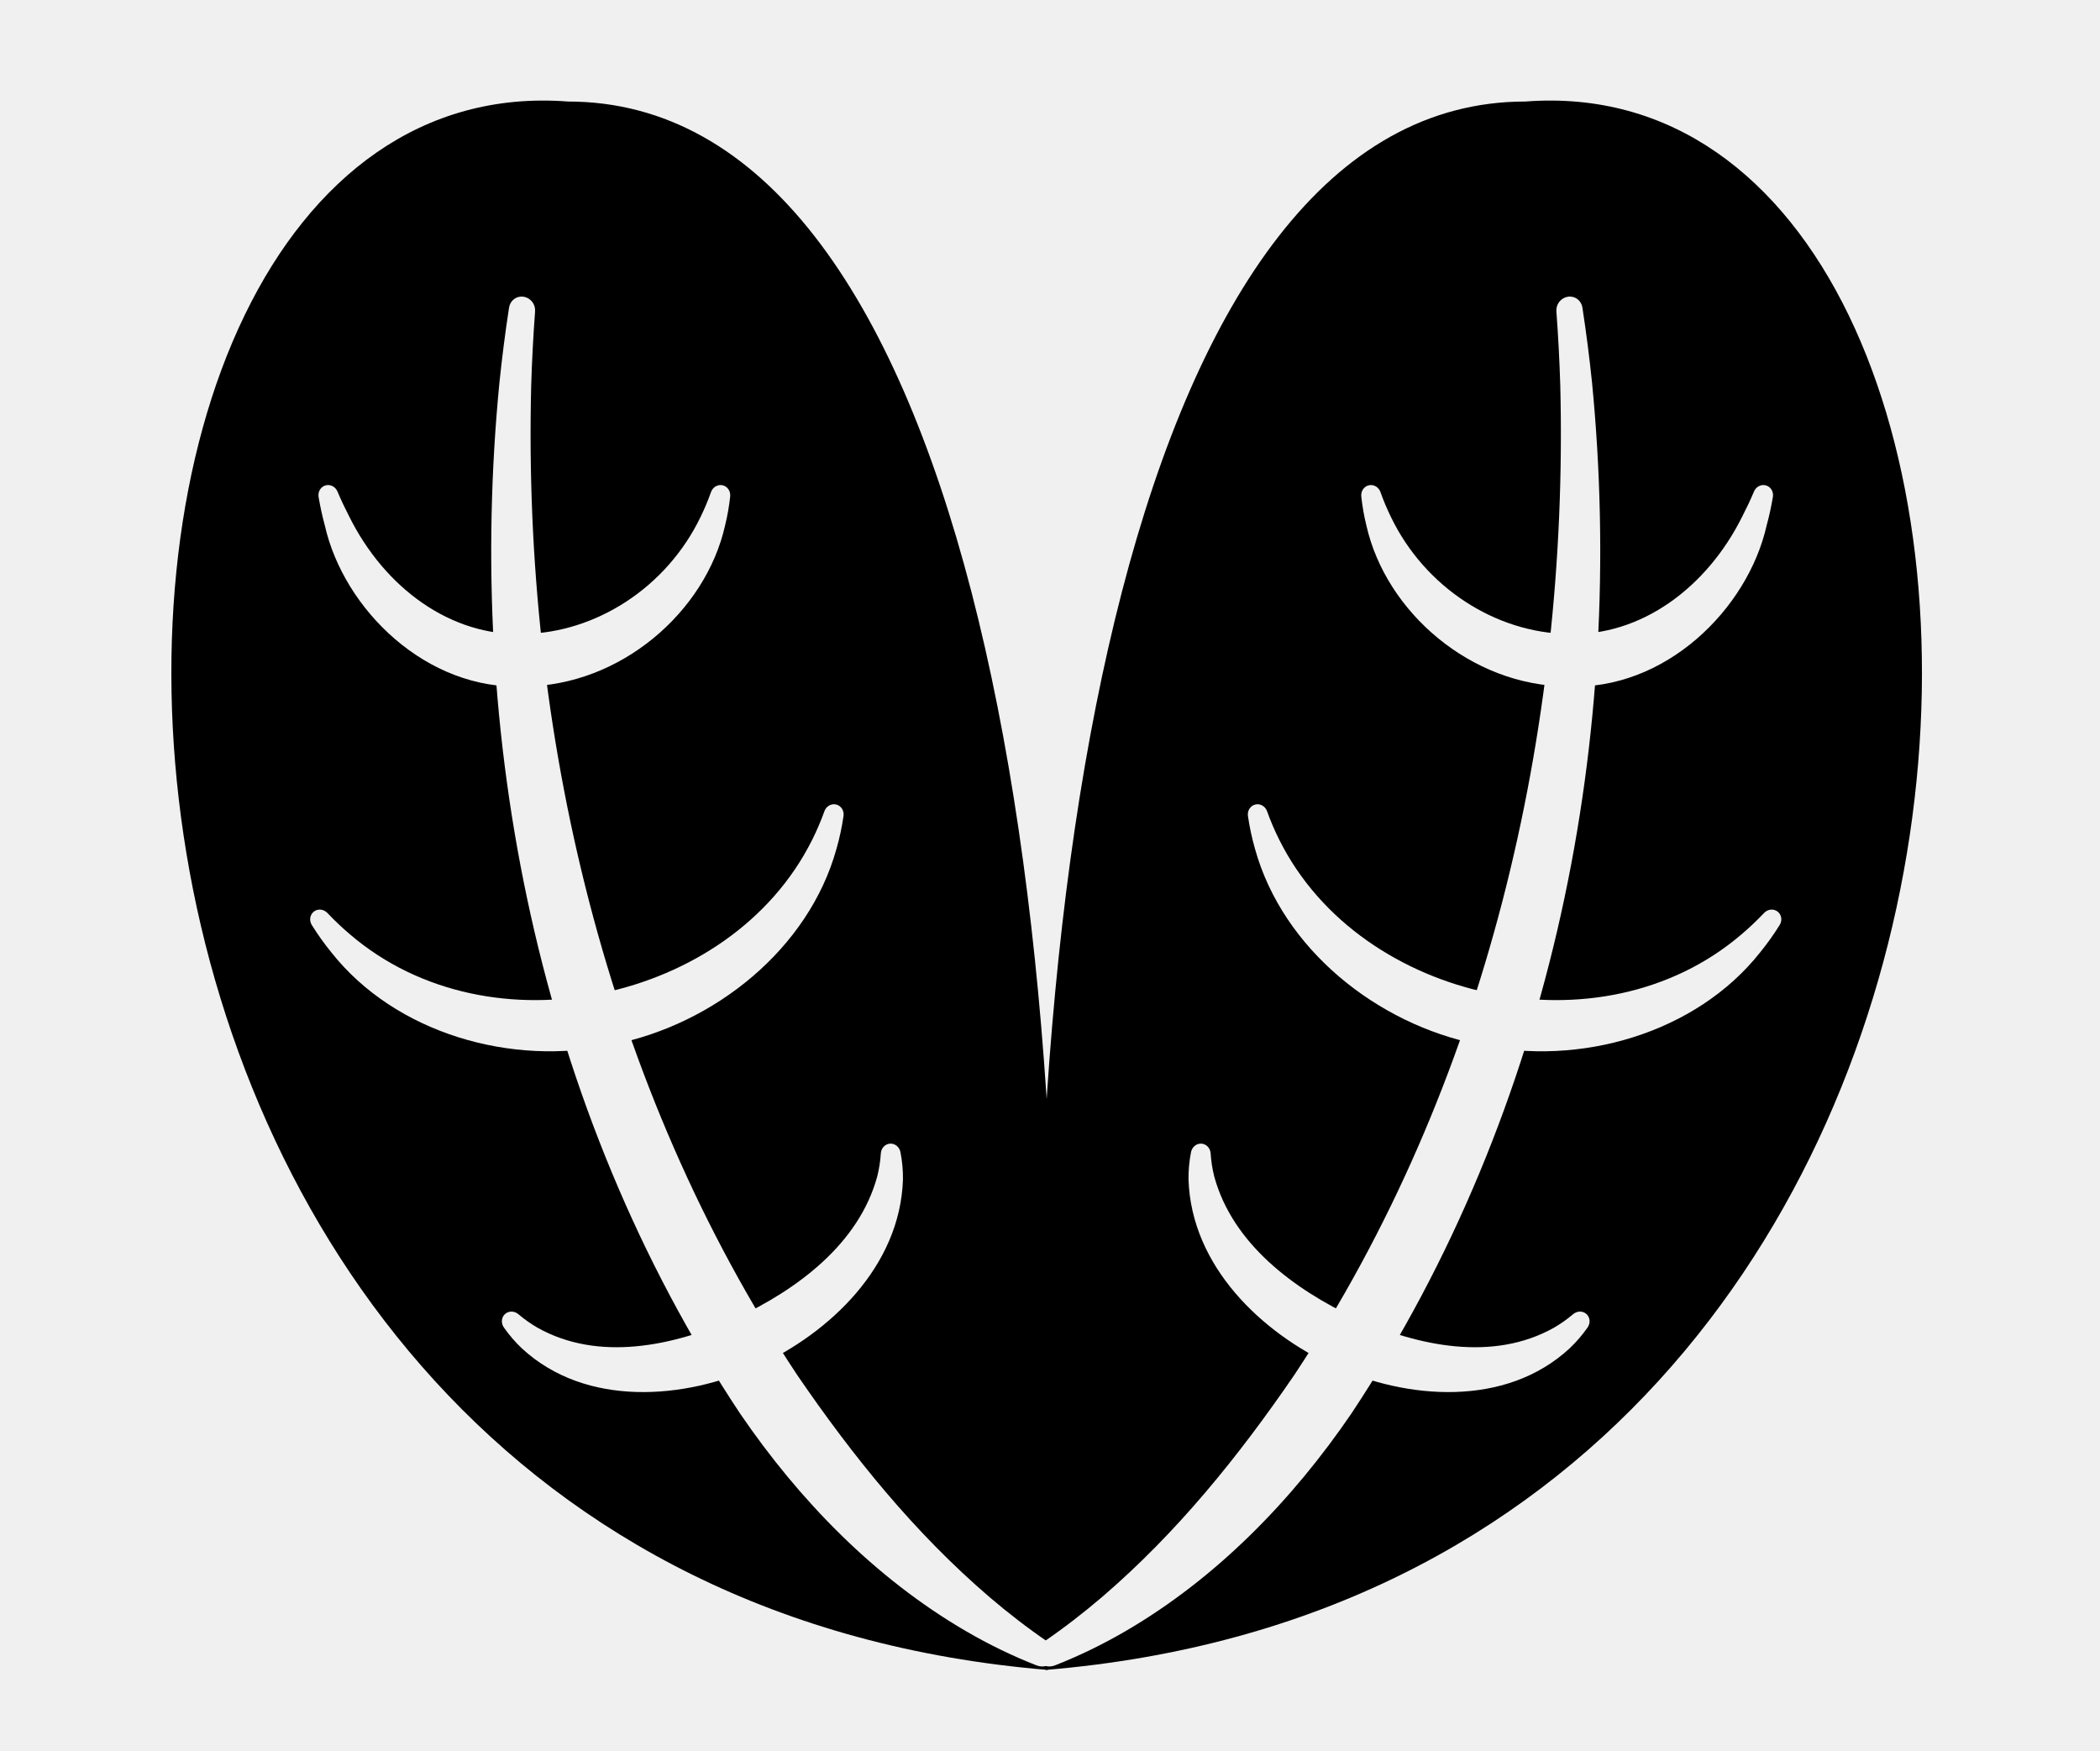
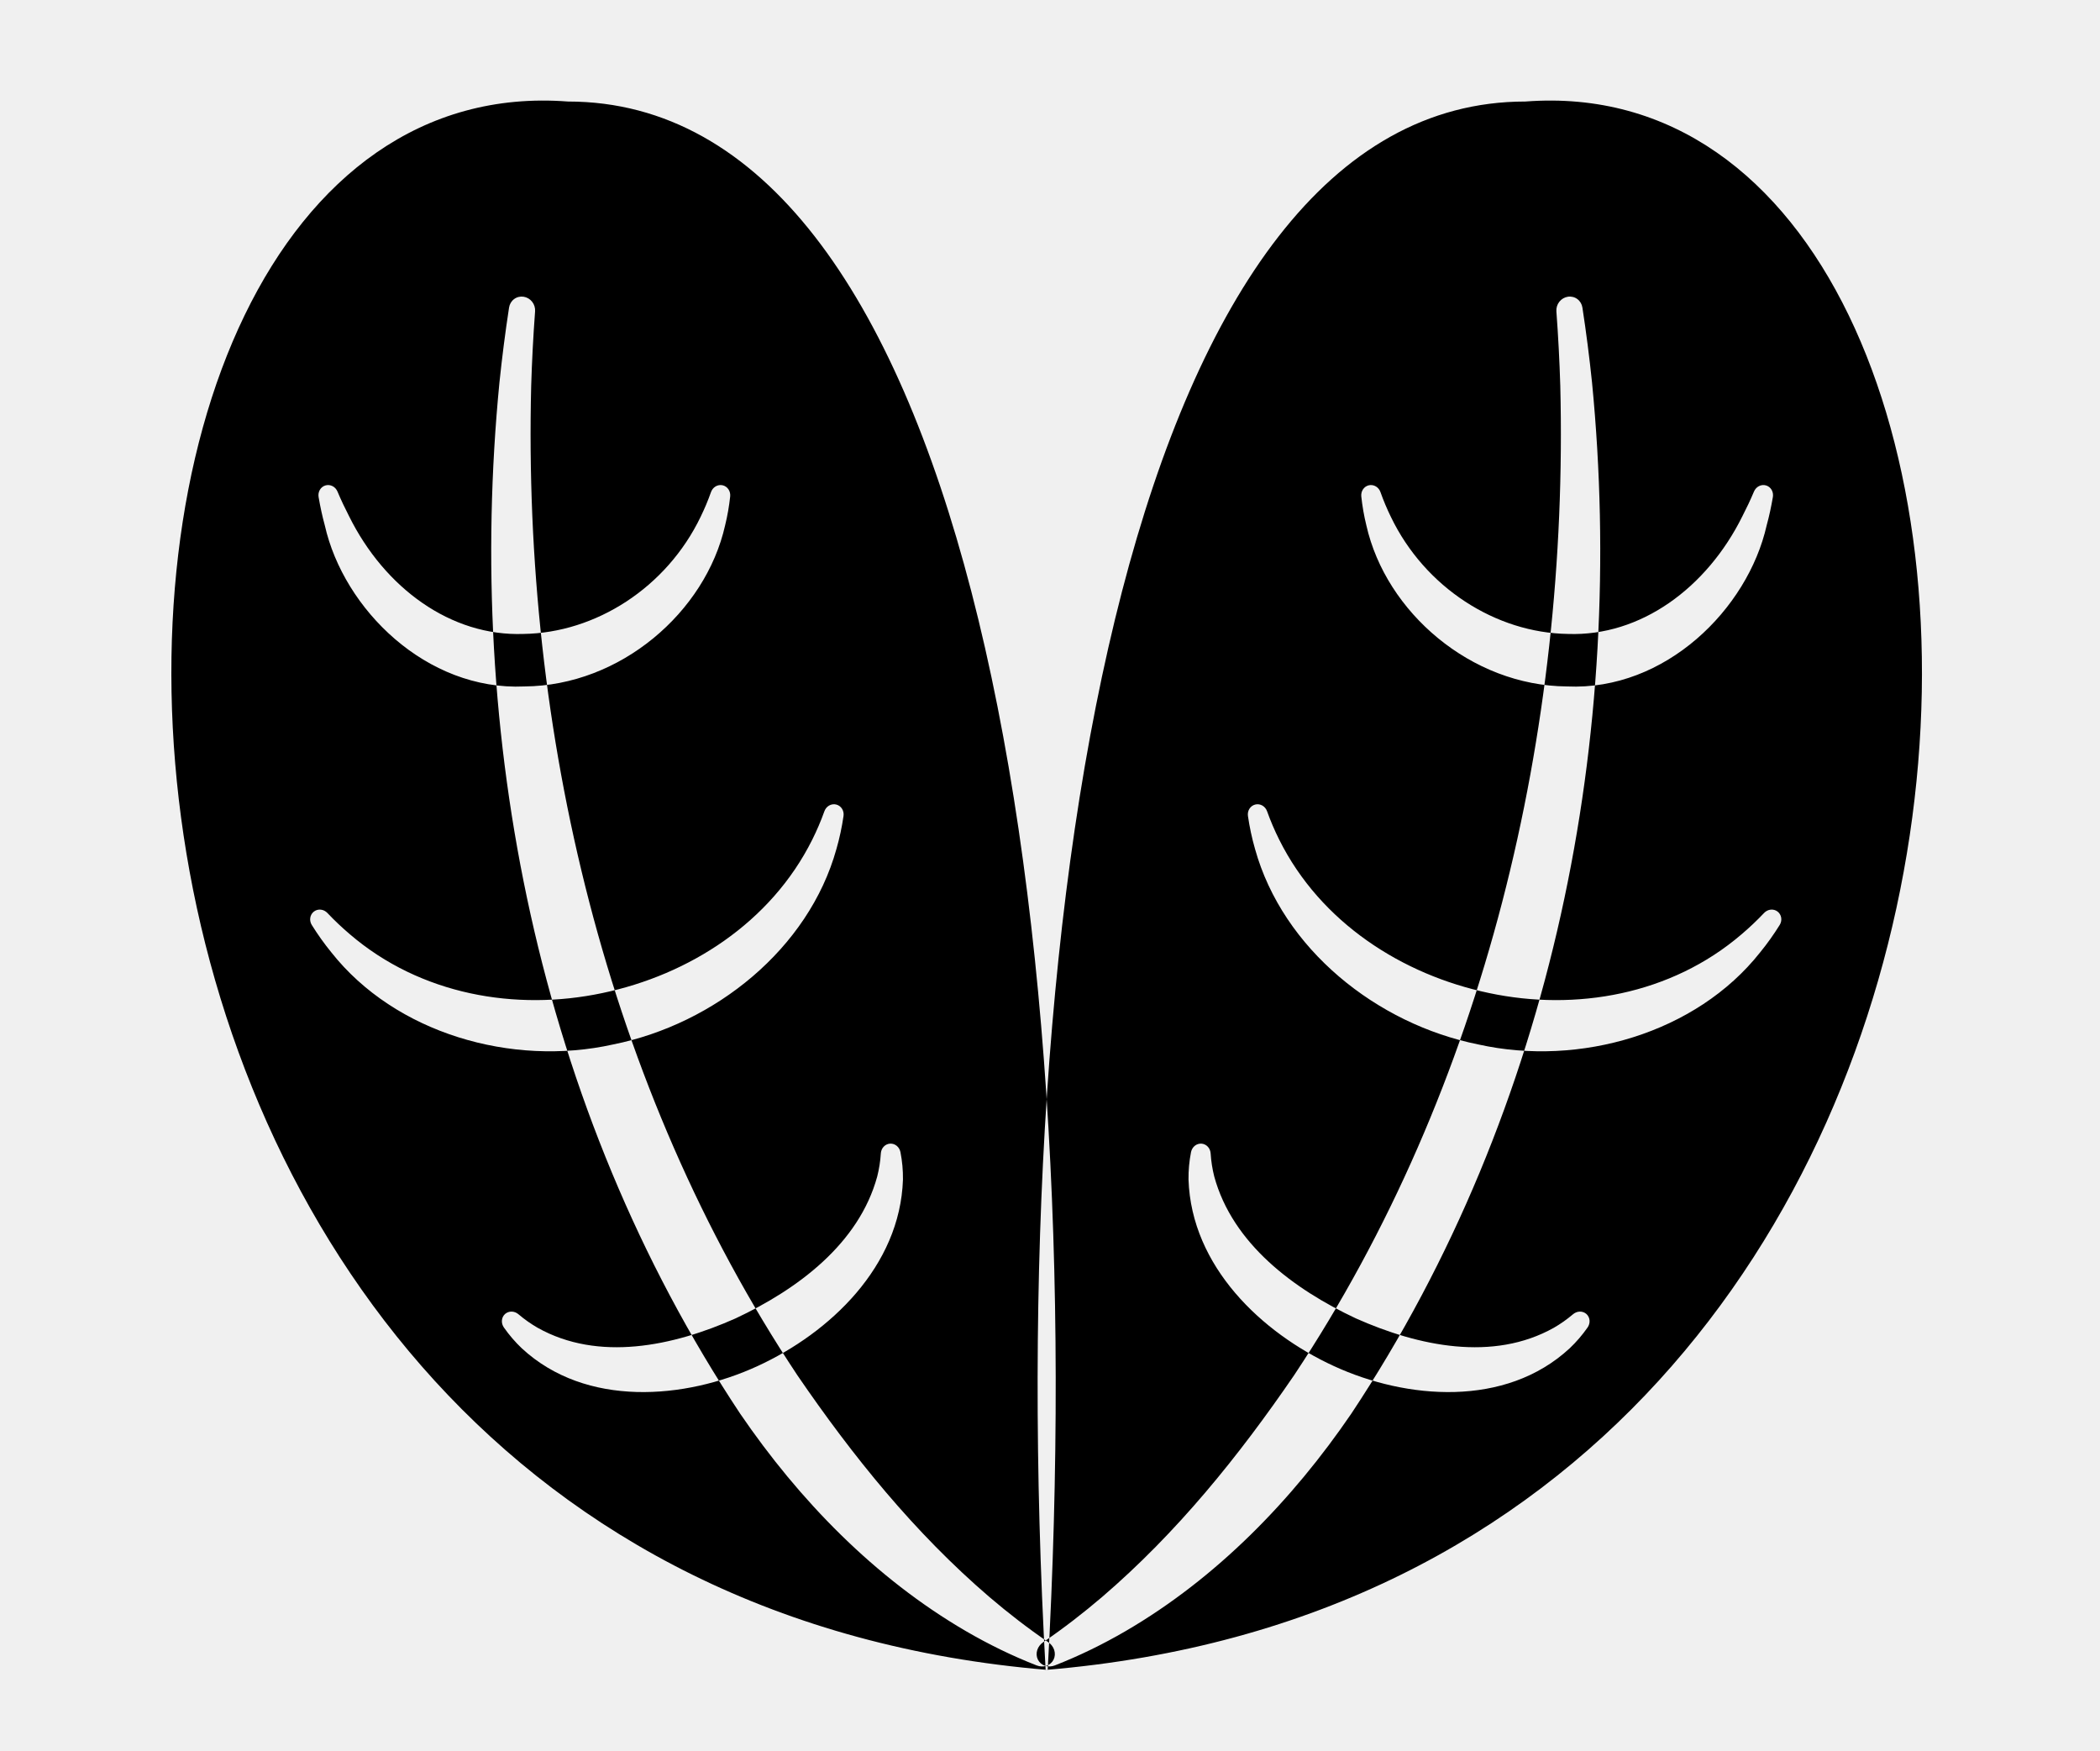
<svg xmlns="http://www.w3.org/2000/svg" viewBox="40 14 240 200">
-   <mask id="v">
-     <rect x="28" y="-19" width="263" height="263" fill="white" />
-     <path d="M160.544 204.288C160.188 204.425 159.794 204.449 159.434 204.328C159.075 204.208 158.782 203.957 158.617 203.625C158.452 203.293 158.426 202.902 158.542 202.532C158.658 202.162 158.908 201.848 159.225 201.632C161.562 200.034 163.801 198.304 165.952 196.468C174.509 189.13 181.56 180.393 187.898 171.131C209.763 138.226 219.299 97.595 218.318 58.073C218.231 55.235 218.084 52.41 217.873 49.578C217.844 49.189 217.96 48.794 218.206 48.48C218.452 48.166 218.807 47.958 219.194 47.901C219.58 47.845 219.97 47.944 220.278 48.177C220.587 48.41 220.788 48.758 220.847 49.142C221.284 51.989 221.649 54.838 221.947 57.711C225.857 97.777 217.709 140.468 194.438 175.516C187.699 185.391 179.05 194.307 168.617 200.378C166.005 201.895 163.303 203.213 160.544 204.288Z" fill="black" />
-     <path d="M219.764 164.17C219.978 163.986 220.249 163.869 220.535 163.859C220.821 163.85 221.097 163.948 221.306 164.134C221.514 164.321 221.641 164.584 221.664 164.87C221.686 165.155 221.6 165.438 221.441 165.67C220.837 166.532 220.159 167.324 219.386 168.058C212.047 174.844 200.734 173.891 192.467 170.094C184.167 166.285 176.163 158.691 175.83 148.777C175.817 147.714 175.913 146.666 176.117 145.635C176.174 145.359 176.318 145.101 176.54 144.919C176.761 144.738 177.039 144.648 177.318 144.669C177.597 144.69 177.858 144.821 178.05 145.034C178.242 145.247 178.345 145.524 178.36 145.805C178.417 146.708 178.558 147.577 178.772 148.429C180.87 156.102 187.848 161.302 194.955 164.634C202.123 167.823 210.629 169.604 217.585 165.706C218.347 165.264 219.067 164.761 219.764 164.17Z" fill="black" />
-     <path d="M241.608 118.315C241.803 118.108 242.066 117.967 242.353 117.934C242.64 117.902 242.926 117.979 243.151 118.152C243.376 118.325 243.525 118.581 243.567 118.866C243.61 119.152 243.542 119.442 243.392 119.685C242.706 120.784 241.978 121.81 241.153 122.821C233.85 132.056 220.54 135.914 208.946 133.335C197.32 131.008 186.606 122.4 183.433 111.005C183.073 109.754 182.808 108.508 182.622 107.228C182.583 106.946 182.637 106.652 182.792 106.408C182.946 106.164 183.185 105.989 183.46 105.922C183.736 105.854 184.028 105.898 184.278 106.043C184.528 106.189 184.712 106.424 184.808 106.692C185.213 107.82 185.673 108.89 186.198 109.942C190.92 119.411 200.273 125.389 210.173 127.461C220.081 129.558 230.968 127.663 239.029 120.755C239.933 119.987 240.775 119.193 241.608 118.315Z" fill="black" />
-     <path d="M240.453 70.167C240.563 69.906 240.757 69.681 241.012 69.548C241.266 69.415 241.558 69.383 241.829 69.462C242.099 69.54 242.329 69.723 242.473 69.971C242.617 70.22 242.66 70.513 242.614 70.793C242.421 71.908 242.202 72.94 241.905 74.026C239.742 83.614 230.289 92.944 219.087 92.431C208.132 92.35 198.387 83.948 196.155 74.026C195.883 72.923 195.698 71.844 195.576 70.724C195.548 70.443 195.609 70.153 195.769 69.913C195.928 69.674 196.169 69.506 196.444 69.445C196.719 69.384 197.008 69.434 197.254 69.583C197.5 69.732 197.679 69.968 197.772 70.236C198.118 71.212 198.504 72.123 198.946 73.033C202.846 81.158 210.971 86.311 219.192 86.432C227.479 86.728 235.069 81.192 239.14 72.962C239.614 72.042 240.037 71.153 240.453 70.167Z" fill="black" />
-     <path d="M158.481 204.288C158.837 204.425 159.231 204.449 159.591 204.328C159.95 204.208 160.243 203.957 160.408 203.625C160.573 203.293 160.599 202.902 160.483 202.532C160.367 202.162 160.117 201.848 159.8 201.632C157.463 200.034 155.224 198.304 153.073 196.468C144.516 189.13 137.465 180.393 131.127 171.131C109.262 138.226 99.726 97.595 100.707 58.073C100.794 55.235 100.941 52.41 101.152 49.578C101.181 49.189 101.065 48.794 100.819 48.48C100.573 48.166 100.218 47.958 99.831 47.901C99.445 47.845 99.055 47.944 98.747 48.177C98.438 48.41 98.237 48.758 98.178 49.142C97.741 51.989 97.376 54.838 97.078 57.711C93.168 97.777 101.316 140.468 124.586 175.516C131.326 185.391 139.975 194.307 150.408 200.378C153.02 201.895 155.722 203.213 158.481 204.288Z" fill="black" />
-     <path d="M99.261 164.17C99.047 163.986 98.776 163.869 98.49 163.859C98.204 163.85 97.928 163.948 97.719 164.134C97.511 164.321 97.383 164.584 97.361 164.87C97.338 165.155 97.425 165.438 97.584 165.67C98.188 166.532 98.866 167.324 99.639 168.058C106.978 174.844 118.291 173.891 126.558 170.094C134.858 166.285 142.862 158.691 143.195 148.777C143.208 147.714 143.112 146.666 142.908 145.635C142.851 145.359 142.707 145.101 142.485 144.919C142.264 144.738 141.986 144.648 141.707 144.669C141.428 144.69 141.166 144.821 140.975 145.034C140.783 145.247 140.68 145.524 140.665 145.805C140.608 146.708 140.467 147.577 140.253 148.429C138.155 156.102 131.177 161.302 124.07 164.634C116.902 167.823 108.396 169.604 101.44 165.706C100.678 165.264 99.958 164.761 99.261 164.17Z" fill="black" />
-     <path d="M77.418 118.315C77.222 118.108 76.959 117.967 76.672 117.934C76.385 117.902 76.099 117.979 75.874 118.152C75.649 118.325 75.501 118.581 75.458 118.866C75.415 119.152 75.483 119.442 75.632 119.685C76.319 120.784 77.047 121.81 77.872 122.821C85.175 132.056 98.485 135.914 110.079 133.335C121.705 131.008 132.419 122.4 135.592 111.005C135.952 109.754 136.217 108.508 136.403 107.228C136.442 106.946 136.388 106.652 136.233 106.408C136.079 106.164 135.84 105.989 135.565 105.922C135.289 105.854 134.997 105.898 134.747 106.043C134.497 106.189 134.313 106.424 134.217 106.692C133.812 107.82 133.352 108.89 132.827 109.942C128.105 119.411 118.752 125.389 108.852 127.461C98.944 129.558 88.056 127.663 79.996 120.755C79.092 119.987 78.25 119.193 77.418 118.315Z" fill="black" />
-     <path d="M78.572 70.167C78.462 69.906 78.268 69.681 78.013 69.548C77.759 69.415 77.467 69.383 77.196 69.462C76.926 69.54 76.696 69.723 76.552 69.971C76.408 70.22 76.365 70.513 76.411 70.793C76.604 71.908 76.823 72.94 77.12 74.026C79.283 83.614 88.736 92.944 99.938 92.431C110.893 92.35 120.638 83.948 122.87 74.026C123.142 72.923 123.327 71.844 123.449 70.724C123.477 70.443 123.416 70.153 123.256 69.913C123.097 69.674 122.856 69.506 122.581 69.445C122.306 69.384 122.017 69.434 121.771 69.583C121.525 69.732 121.346 69.968 121.253 70.236C120.907 71.212 120.521 72.123 120.079 73.033C116.179 81.158 108.054 86.311 99.833 86.432C91.546 86.728 83.956 81.192 79.885 72.962C79.411 72.042 78.988 71.153 78.572 70.167Z" fill="black" />
-   </mask>
-   <g mask="url(#v)">
-     <path d="M159.737 204.8C36.221 194.555 38.184 20.523 104.909 25.6C149.768 25.6 164.721 115.2 159.737 204.8Z" fill="#000000" />
-     <path d="M159.5 204.8C283.016 194.555 281.053 20.523 214.328 25.6C169.469 25.6 154.516 115.2 159.5 204.8Z" fill="#000000" />
-   </g>
+   <path fill="#000" fill-rule="evenodd" d="M159.737 204.8C36.221 194.555 38.184 20.523 104.909 25.6C149.768 25.6 164.721 115.2 159.737 204.8Z M159.5 204.8C283.016 194.555 281.053 20.523 214.328 25.6C169.469 25.6 154.516 115.2 159.5 204.8Z M160.544 204.288C160.188 204.425 159.794 204.449 159.434 204.328C159.075 204.208 158.782 203.957 158.617 203.625C158.452 203.293 158.426 202.902 158.542 202.532C158.658 202.162 158.908 201.848 159.225 201.632C161.562 200.034 163.801 198.304 165.952 196.468C174.509 189.13 181.56 180.393 187.898 171.131C209.763 138.226 219.299 97.595 218.318 58.073C218.231 55.235 218.084 52.41 217.873 49.578C217.844 49.189 217.96 48.794 218.206 48.48C218.452 48.166 218.807 47.958 219.194 47.901C219.58 47.845 219.97 47.944 220.278 48.177C220.587 48.41 220.788 48.758 220.847 49.142C221.284 51.989 221.649 54.838 221.947 57.711C225.857 97.777 217.709 140.468 194.438 175.516C187.699 185.391 179.05 194.307 168.617 200.378C166.005 201.895 163.303 203.213 160.544 204.288Z M219.764 164.17C219.978 163.986 220.249 163.869 220.535 163.859C220.821 163.85 221.097 163.948 221.306 164.134C221.514 164.321 221.641 164.584 221.664 164.87C221.686 165.155 221.6 165.438 221.441 165.67C220.837 166.532 220.159 167.324 219.386 168.058C212.047 174.844 200.734 173.891 192.467 170.094C184.167 166.285 176.163 158.691 175.83 148.777C175.817 147.714 175.913 146.666 176.117 145.635C176.174 145.359 176.318 145.101 176.54 144.919C176.761 144.738 177.039 144.648 177.318 144.669C177.597 144.69 177.858 144.821 178.05 145.034C178.242 145.247 178.345 145.524 178.36 145.805C178.417 146.708 178.558 147.577 178.772 148.429C180.87 156.102 187.848 161.302 194.955 164.634C202.123 167.823 210.629 169.604 217.585 165.706C218.347 165.264 219.067 164.761 219.764 164.17Z M241.608 118.315C241.803 118.108 242.066 117.967 242.353 117.934C242.64 117.902 242.926 117.979 243.151 118.152C243.376 118.325 243.525 118.581 243.567 118.866C243.61 119.152 243.542 119.442 243.392 119.685C242.706 120.784 241.978 121.81 241.153 122.821C233.85 132.056 220.54 135.914 208.946 133.335C197.32 131.008 186.606 122.4 183.433 111.005C183.073 109.754 182.808 108.508 182.622 107.228C182.583 106.946 182.637 106.652 182.792 106.408C182.946 106.164 183.185 105.989 183.46 105.922C183.736 105.854 184.028 105.898 184.278 106.043C184.528 106.189 184.712 106.424 184.808 106.692C185.213 107.82 185.673 108.89 186.198 109.942C190.92 119.411 200.273 125.389 210.173 127.461C220.081 129.558 230.968 127.663 239.029 120.755C239.933 119.987 240.775 119.193 241.608 118.315Z M240.453 70.167C240.563 69.906 240.757 69.681 241.012 69.548C241.266 69.415 241.558 69.383 241.829 69.462C242.099 69.54 242.329 69.723 242.473 69.971C242.617 70.22 242.66 70.513 242.614 70.793C242.421 71.908 242.202 72.94 241.905 74.026C239.742 83.614 230.289 92.944 219.087 92.431C208.132 92.35 198.387 83.948 196.155 74.026C195.883 72.923 195.698 71.844 195.576 70.724C195.548 70.443 195.609 70.153 195.769 69.913C195.928 69.674 196.169 69.506 196.444 69.445C196.719 69.384 197.008 69.434 197.254 69.583C197.5 69.732 197.679 69.968 197.772 70.236C198.118 71.212 198.504 72.123 198.946 73.033C202.846 81.158 210.971 86.311 219.192 86.432C227.479 86.728 235.069 81.192 239.14 72.962C239.614 72.042 240.037 71.153 240.453 70.167Z M158.481 204.288C158.837 204.425 159.231 204.449 159.591 204.328C159.95 204.208 160.243 203.957 160.408 203.625C160.573 203.293 160.599 202.902 160.483 202.532C160.367 202.162 160.117 201.848 159.8 201.632C157.463 200.034 155.224 198.304 153.073 196.468C144.516 189.13 137.465 180.393 131.127 171.131C109.262 138.226 99.726 97.595 100.707 58.073C100.794 55.235 100.941 52.41 101.152 49.578C101.181 49.189 101.065 48.794 100.819 48.48C100.573 48.166 100.218 47.958 99.831 47.901C99.445 47.845 99.055 47.944 98.747 48.177C98.438 48.41 98.237 48.758 98.178 49.142C97.741 51.989 97.376 54.838 97.078 57.711C93.168 97.777 101.316 140.468 124.586 175.516C131.326 185.391 139.975 194.307 150.408 200.378C153.02 201.895 155.722 203.213 158.481 204.288Z M99.261 164.17C99.047 163.986 98.776 163.869 98.49 163.859C98.204 163.85 97.928 163.948 97.719 164.134C97.511 164.321 97.383 164.584 97.361 164.87C97.338 165.155 97.425 165.438 97.584 165.67C98.188 166.532 98.866 167.324 99.639 168.058C106.978 174.844 118.291 173.891 126.558 170.094C134.858 166.285 142.862 158.691 143.195 148.777C143.208 147.714 143.112 146.666 142.908 145.635C142.851 145.359 142.707 145.101 142.485 144.919C142.264 144.738 141.986 144.648 141.707 144.669C141.428 144.69 141.166 144.821 140.975 145.034C140.783 145.247 140.68 145.524 140.665 145.805C140.608 146.708 140.467 147.577 140.253 148.429C138.155 156.102 131.177 161.302 124.07 164.634C116.902 167.823 108.396 169.604 101.44 165.706C100.678 165.264 99.958 164.761 99.261 164.17Z M77.418 118.315C77.222 118.108 76.959 117.967 76.672 117.934C76.385 117.902 76.099 117.979 75.874 118.152C75.649 118.325 75.501 118.581 75.458 118.866C75.415 119.152 75.483 119.442 75.632 119.685C76.319 120.784 77.047 121.81 77.872 122.821C85.175 132.056 98.485 135.914 110.079 133.335C121.705 131.008 132.419 122.4 135.592 111.005C135.952 109.754 136.217 108.508 136.403 107.228C136.442 106.946 136.388 106.652 136.233 106.408C136.079 106.164 135.84 105.989 135.565 105.922C135.289 105.854 134.997 105.898 134.747 106.043C134.497 106.189 134.313 106.424 134.217 106.692C133.812 107.82 133.352 108.89 132.827 109.942C128.105 119.411 118.752 125.389 108.852 127.461C98.944 129.558 88.056 127.663 79.996 120.755C79.092 119.987 78.25 119.193 77.418 118.315Z M78.572 70.167C78.462 69.906 78.268 69.681 78.013 69.548C77.759 69.415 77.467 69.383 77.196 69.462C76.926 69.54 76.696 69.723 76.552 69.971C76.408 70.22 76.365 70.513 76.411 70.793C76.604 71.908 76.823 72.94 77.12 74.026C79.283 83.614 88.736 92.944 99.938 92.431C110.893 92.35 120.638 83.948 122.87 74.026C123.142 72.923 123.327 71.844 123.449 70.724C123.477 70.443 123.416 70.153 123.256 69.913C123.097 69.674 122.856 69.506 122.581 69.445C122.306 69.384 122.017 69.434 121.771 69.583C121.525 69.732 121.346 69.968 121.253 70.236C120.907 71.212 120.521 72.123 120.079 73.033C116.179 81.158 108.054 86.311 99.833 86.432C91.546 86.728 83.956 81.192 79.885 72.962C79.411 72.042 78.988 71.153 78.572 70.167Z" />
</svg>
